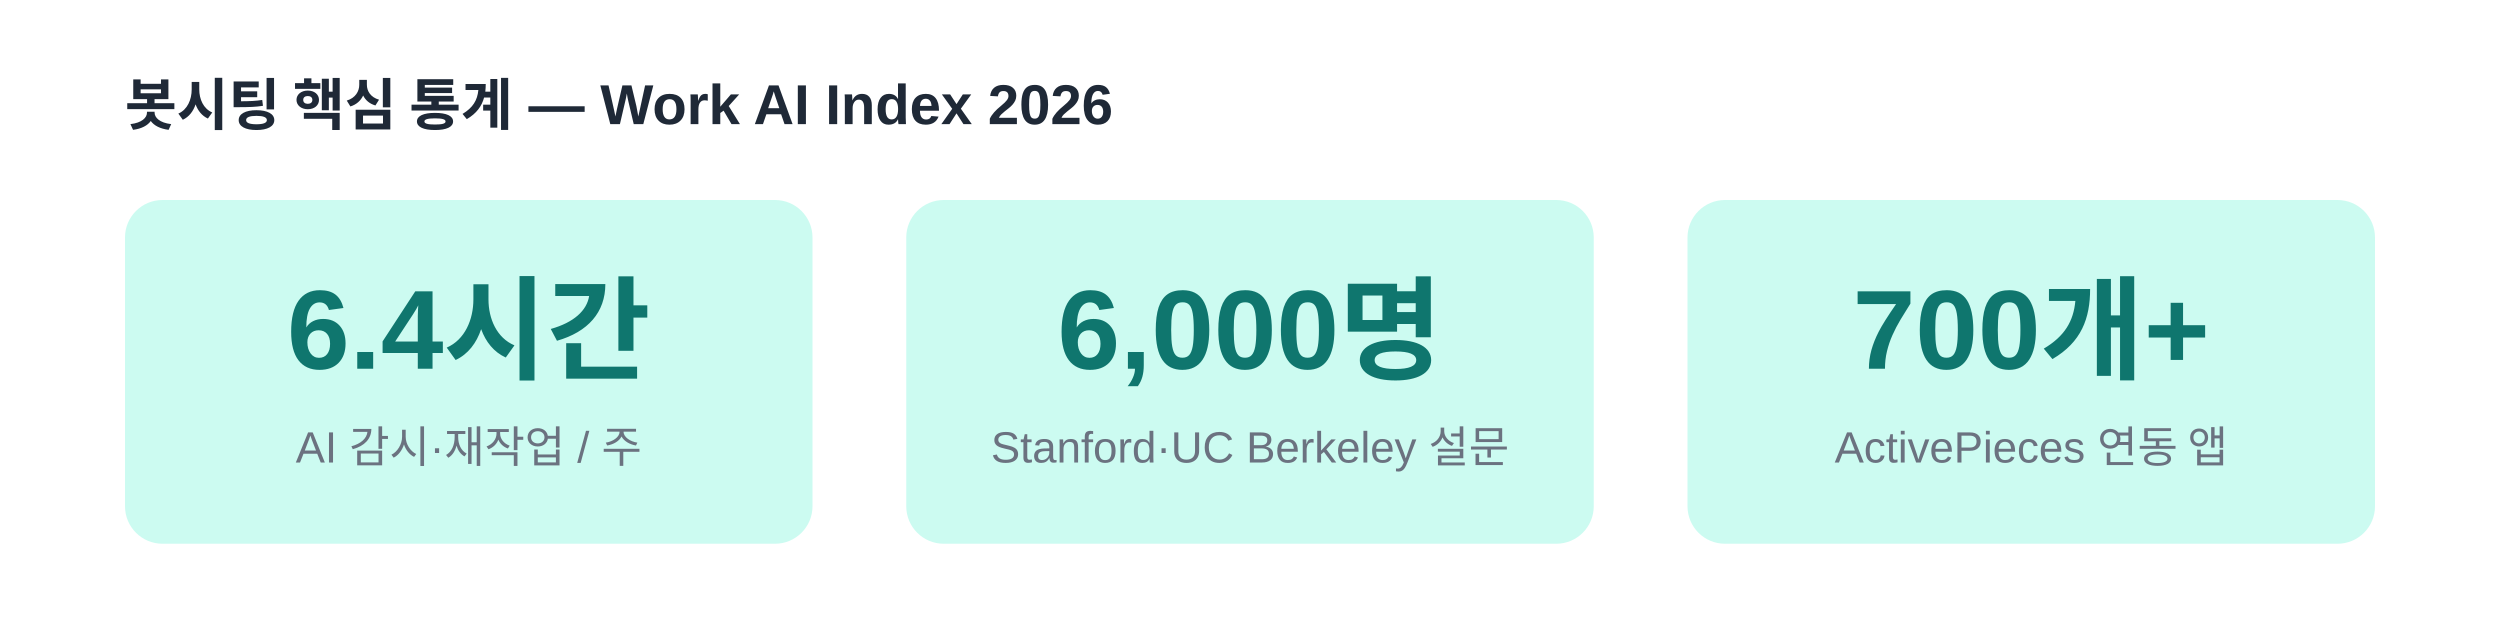
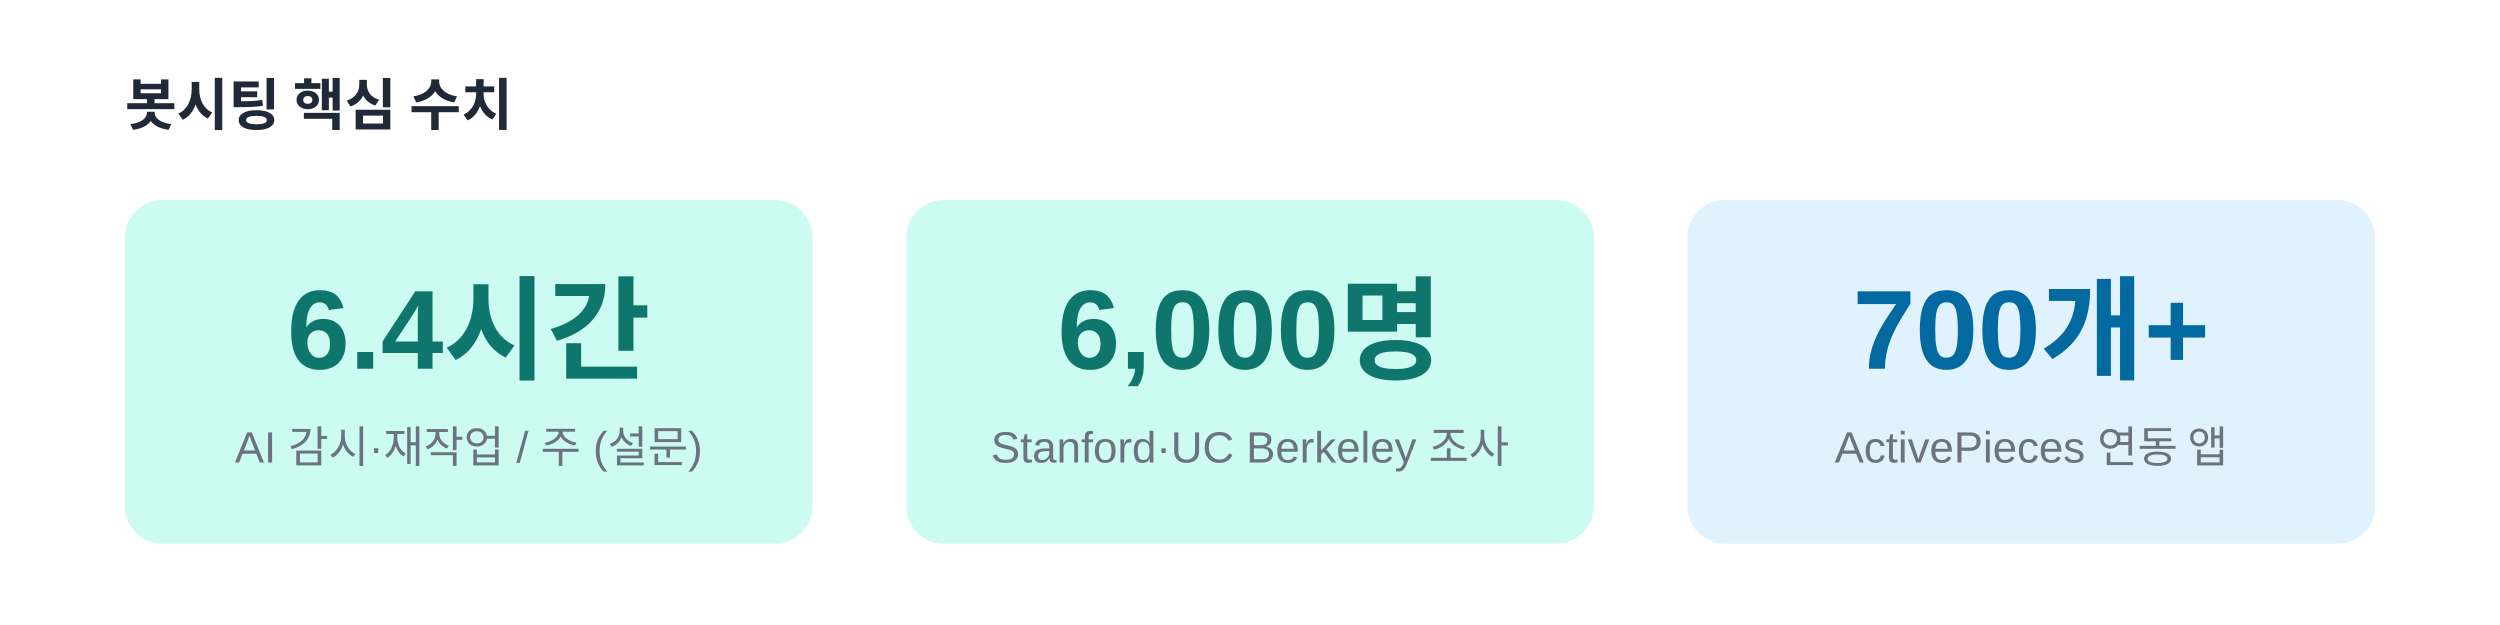
<svg xmlns="http://www.w3.org/2000/svg" viewBox="0 0 800 200" width="800" height="200" font-family="Arial, 'Malgun Gothic', sans-serif">
  <rect width="800" height="200" fill="#ffffff" />
-   <text x="40" y="40" font-size="18" font-weight="800" fill="#1f2937">봇시팅 핵심 통계 — Work AI Index 2026</text>
+   <text x="40" y="40" font-size="18" font-weight="800" fill="#1f2937">봇시팅 핵심 수치</text>
  <rect x="40" y="64" width="220" height="110" rx="12" fill="#ccfbf1" />
  <text x="150" y="118" text-anchor="middle" font-size="36" font-weight="900" fill="#0f766e">6.4시간</text>
-   <text x="150" y="148" text-anchor="middle" font-size="14" fill="#6b7280">AI 감시·재작업 / 주</text>
+   <text x="150" y="148" text-anchor="middle" font-size="14" fill="#6b7280">AI 감시·재작업 / 주 (설문)</text>
  <rect x="290" y="64" width="220" height="110" rx="12" fill="#ccfbf1" />
  <text x="400" y="118" text-anchor="middle" font-size="36" font-weight="900" fill="#0f766e">6,000명</text>
-   <text x="400" y="148" text-anchor="middle" font-size="14" fill="#6b7280">Stanford·UC Berkeley 설문</text>
-   <rect x="540" y="64" width="220" height="110" rx="12" fill="#ccfbf1" />
-   <text x="650" y="118" text-anchor="middle" font-size="36" font-weight="900" fill="#0f766e">700개+</text>
+   <text x="400" y="148" text-anchor="middle" font-size="14" fill="#6b7280">Stanford·UC Berkeley 조사</text>
+   <rect x="540" y="64" width="220" height="110" rx="12" fill="#e0f2fe" />
+   <text x="650" y="118" text-anchor="middle" font-size="36" font-weight="900" fill="#0369a1">700개+</text>
  <text x="650" y="148" text-anchor="middle" font-size="14" fill="#6b7280">ActivePieces 연동 앱</text>
</svg>
